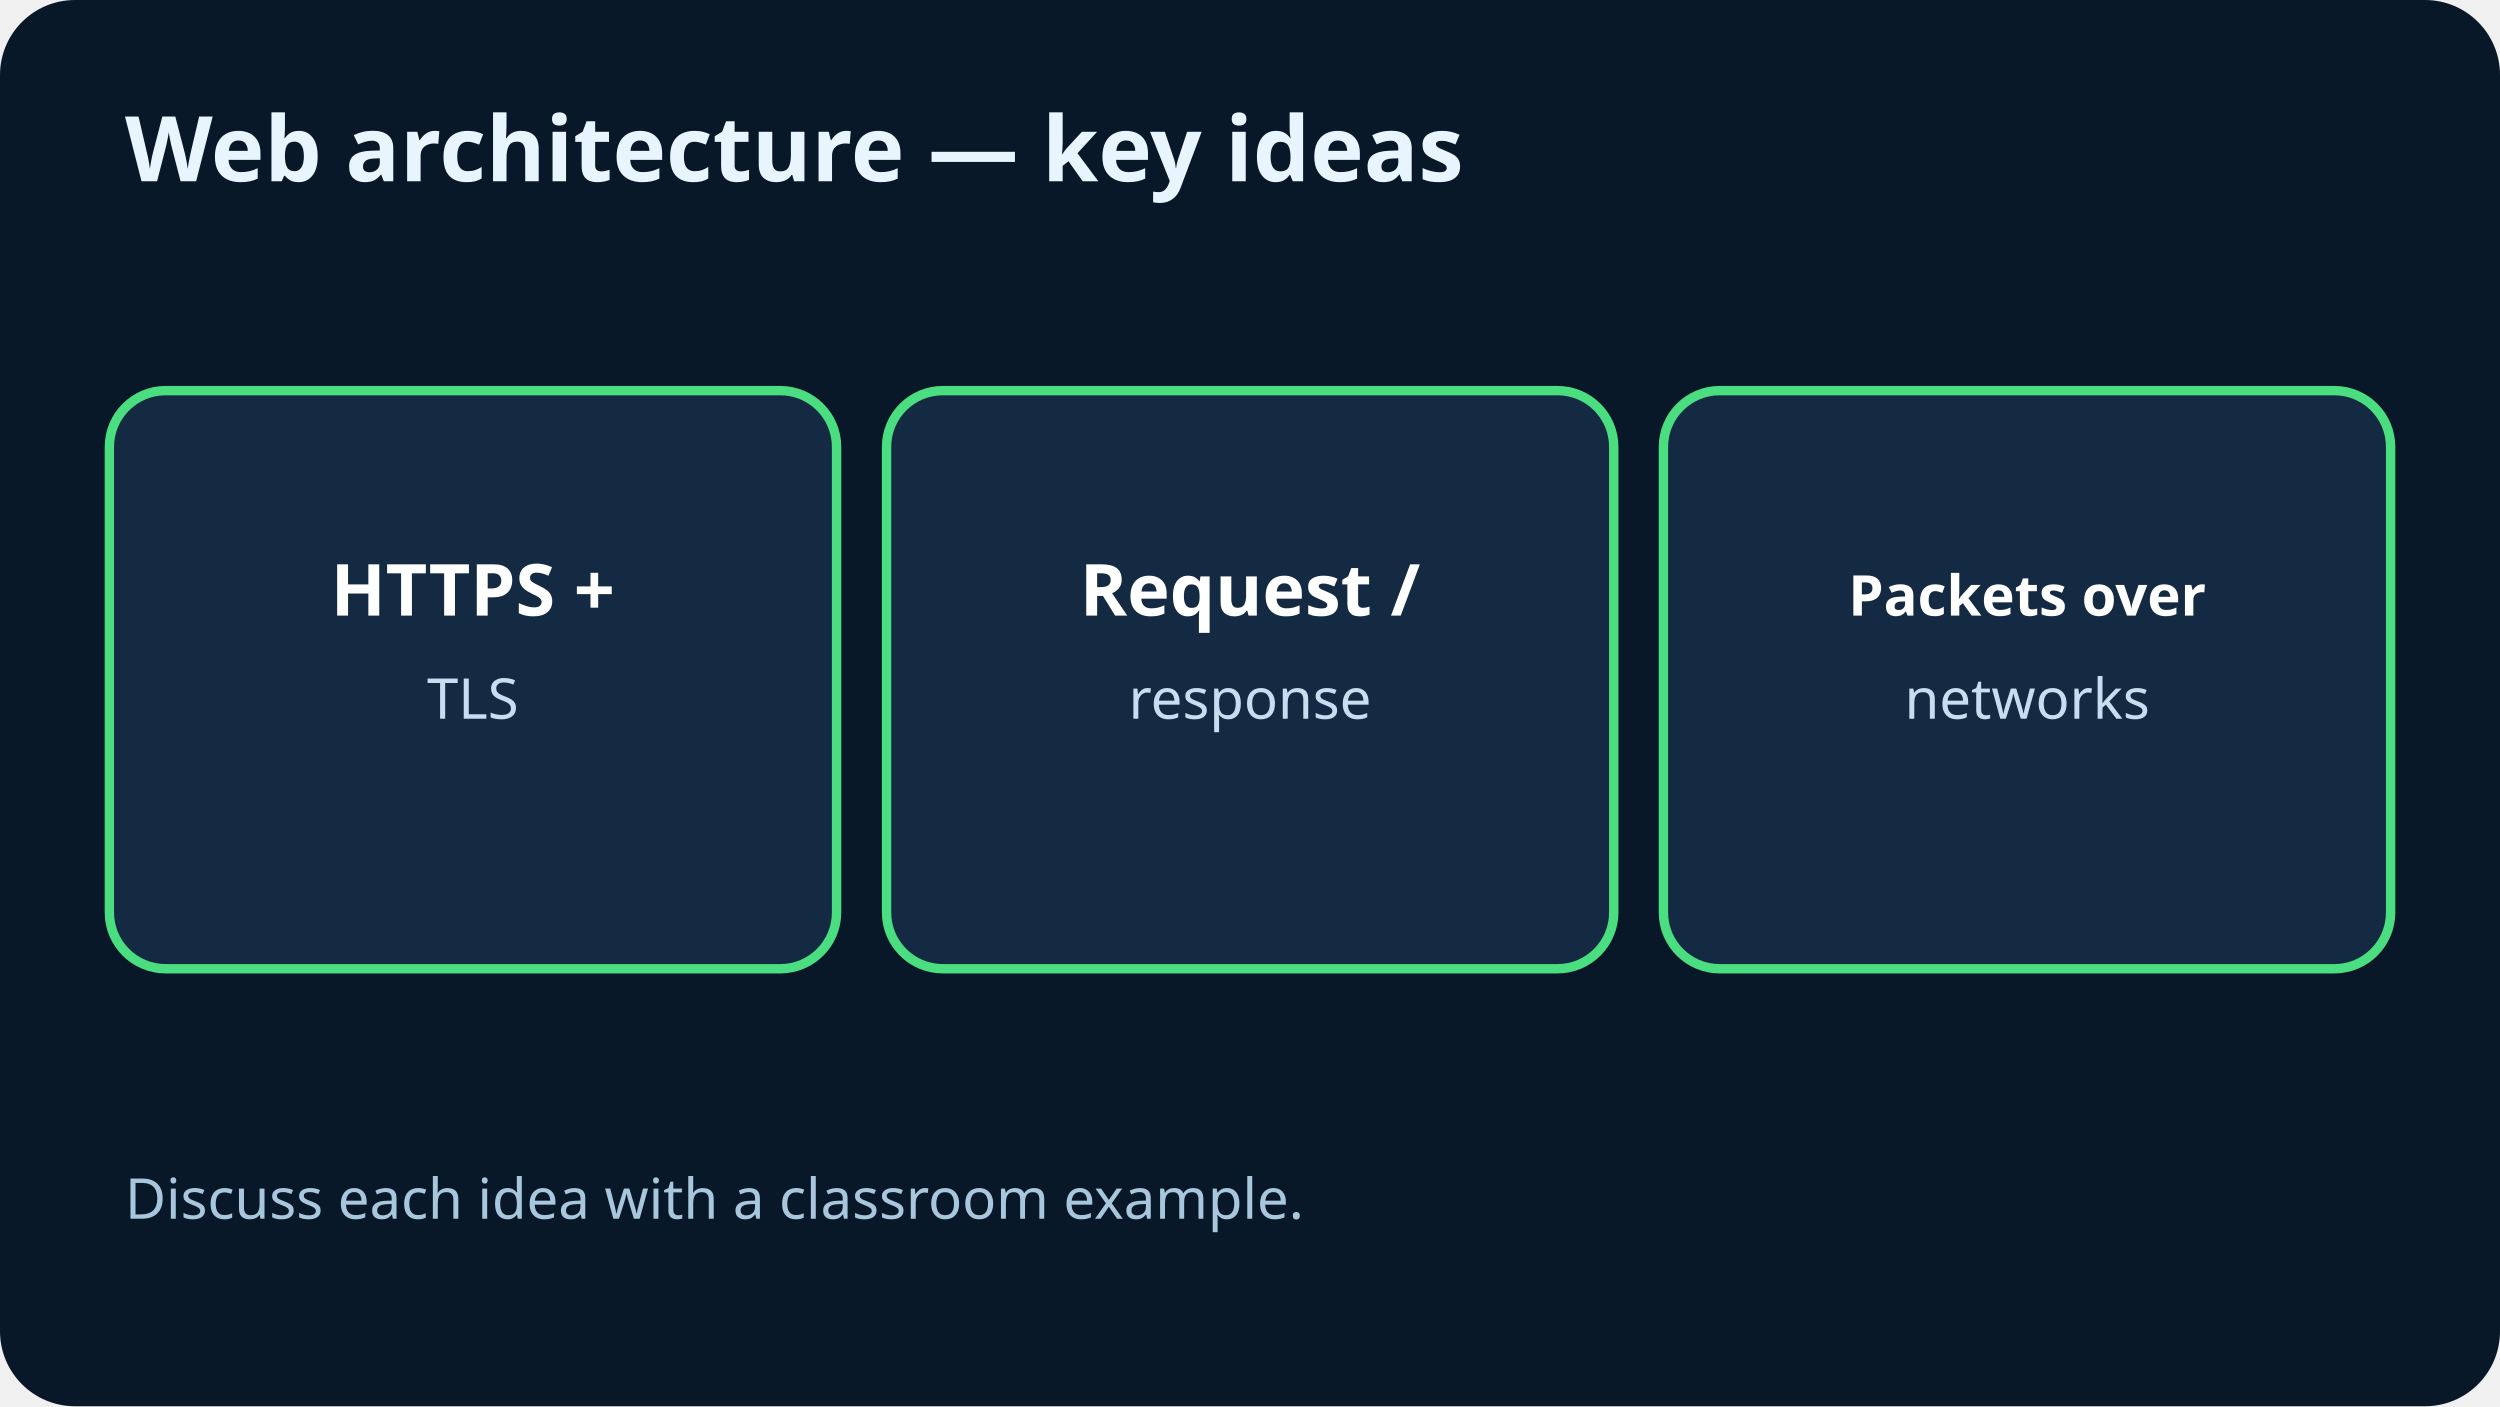
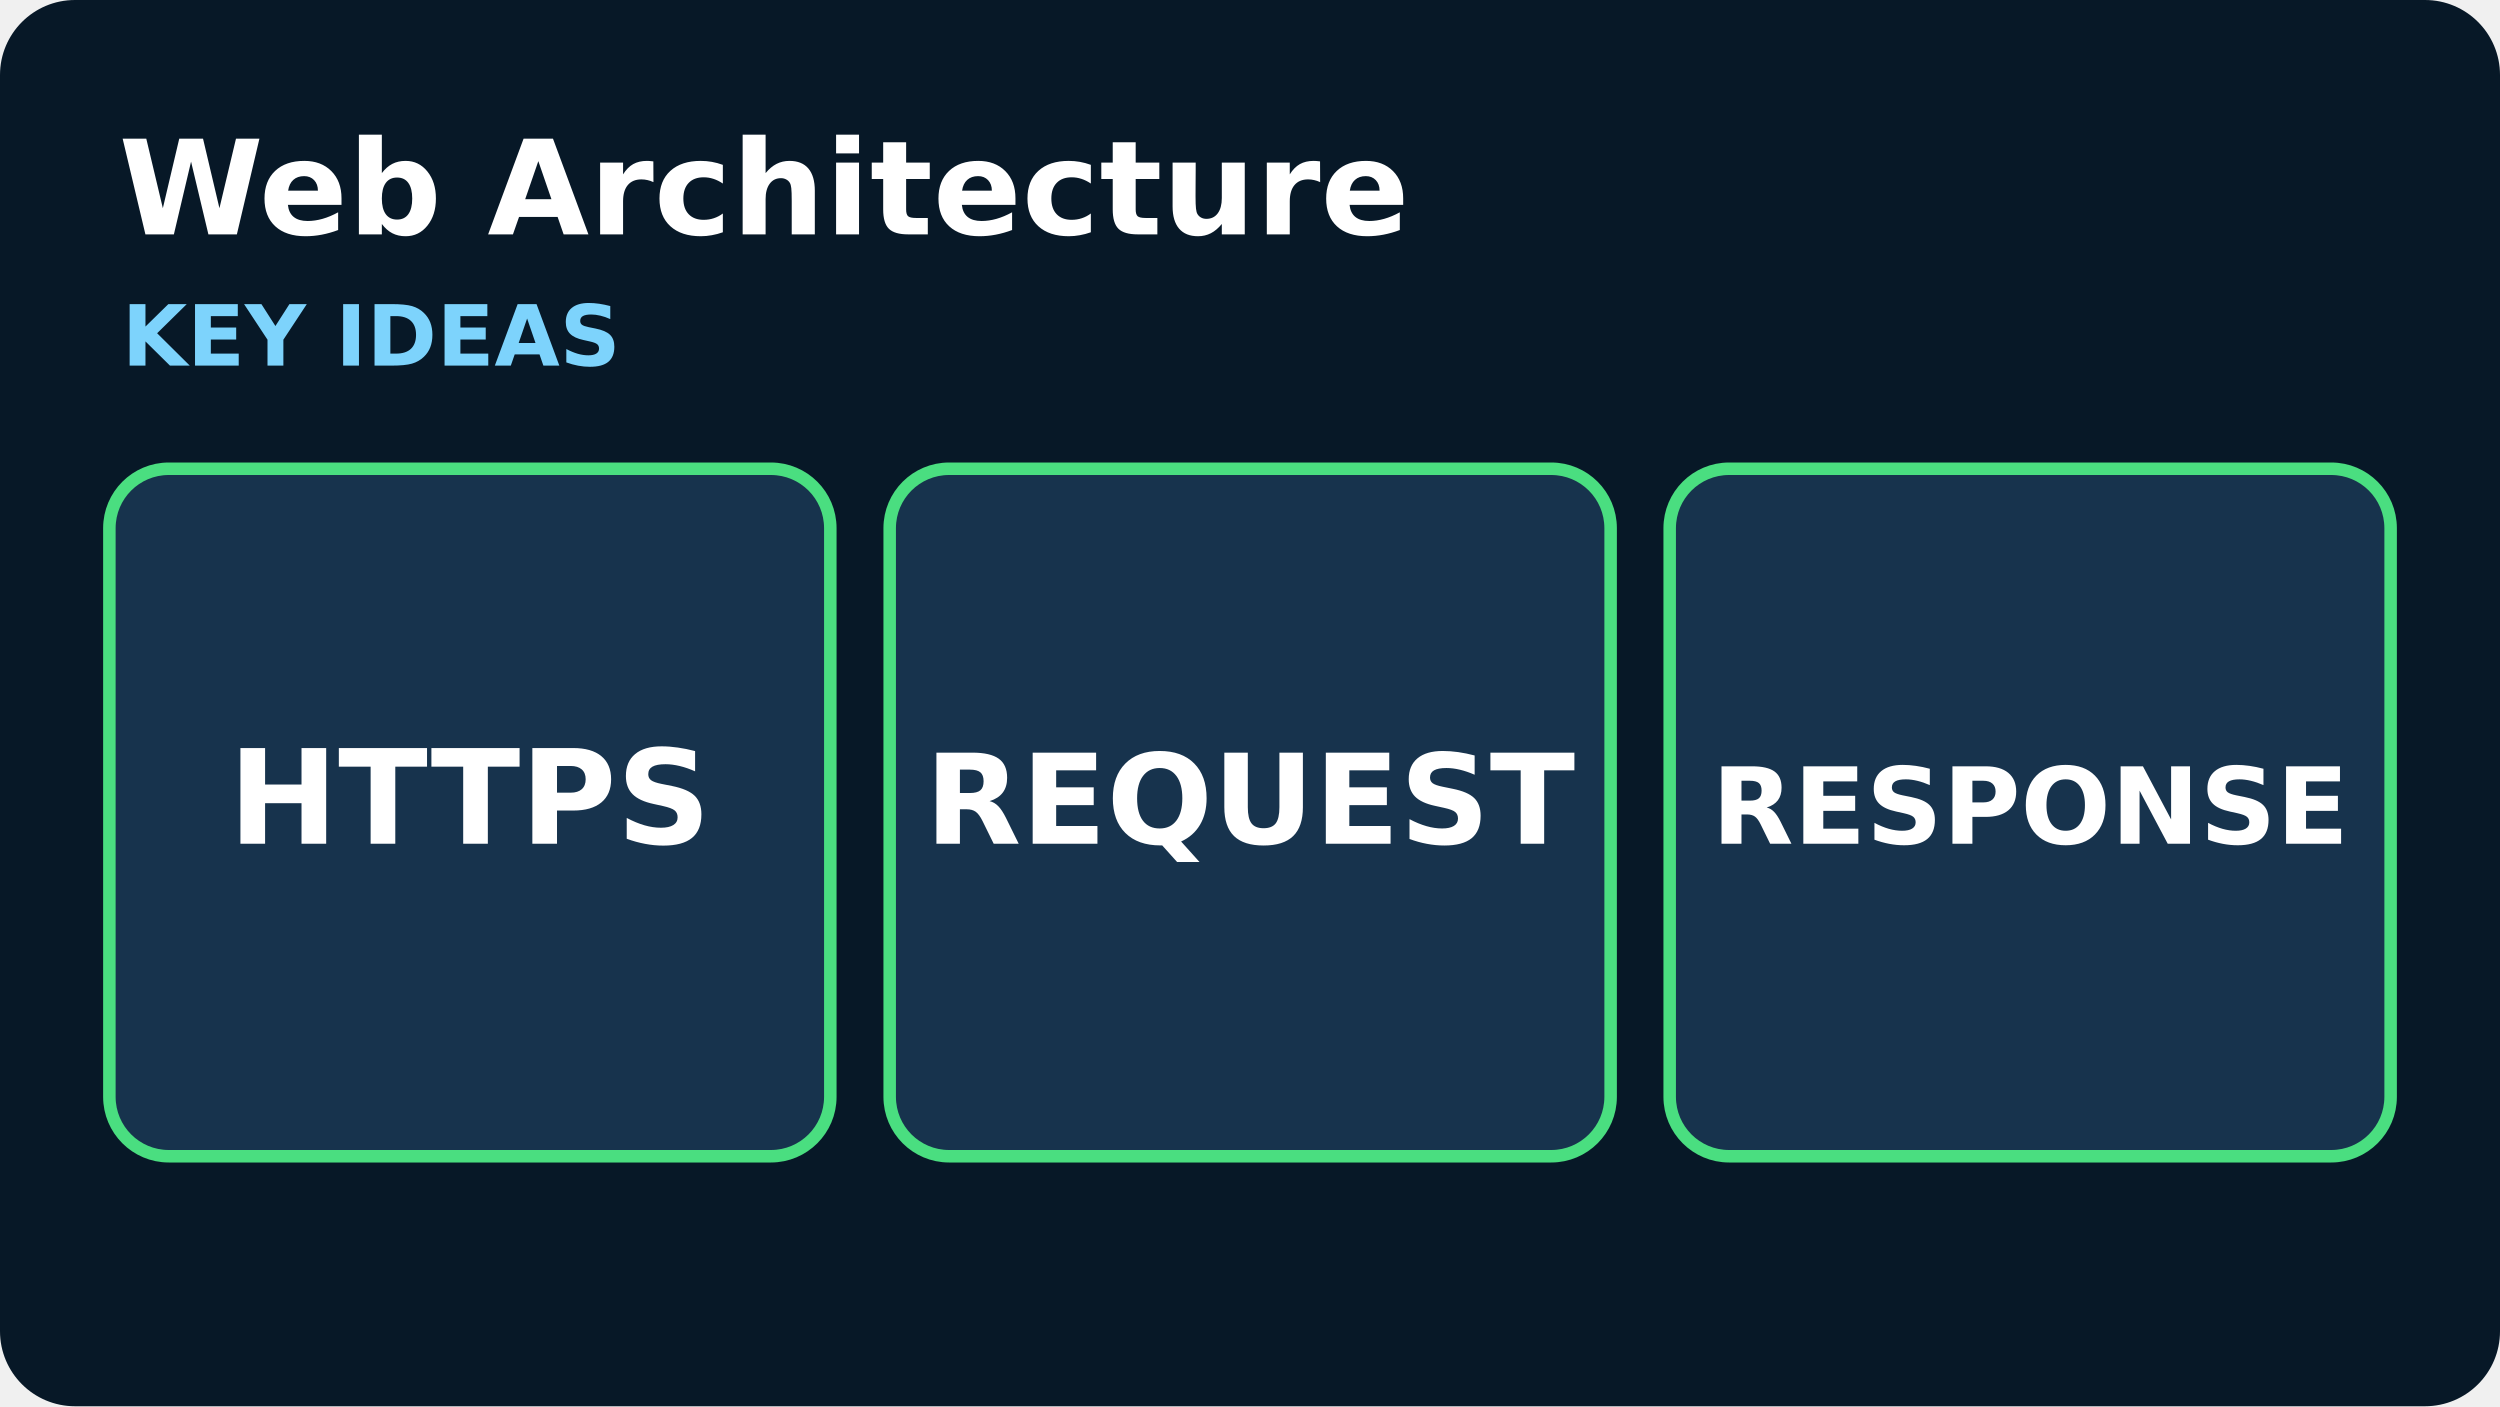
- <svg xmlns="http://www.w3.org/2000/svg" viewBox="0 0 800 450" role="img" aria-label="Web architecture diagram">
-   <rect width="800" height="450" rx="24" fill="#091829" />
-   <text x="40" y="58" fill="#e8f5ff" font-size="29" font-family="system-ui" font-weight="bold">Web architecture — key ideas</text>
-   <rect x="35.0" y="125" width="232.7" height="185" rx="18" fill="#132a42" stroke="#4ade80" stroke-width="3" />
-   <text x="151.3" y="197" text-anchor="middle" fill="white" font-family="system-ui" font-weight="bold" font-size="23">HTTPS +</text>
-   <text x="151.3" y="230" text-anchor="middle" fill="#c8def0" font-family="system-ui" font-size="18">TLS</text>
-   <rect x="283.7" y="125" width="232.7" height="185" rx="18" fill="#132a42" stroke="#4ade80" stroke-width="3" />
-   <text x="400.0" y="197" text-anchor="middle" fill="white" font-family="system-ui" font-weight="bold" font-size="23">Request /</text>
-   <text x="400.0" y="230" text-anchor="middle" fill="#c8def0" font-family="system-ui" font-size="18">response</text>
-   <rect x="532.3" y="125" width="232.7" height="185" rx="18" fill="#132a42" stroke="#4ade80" stroke-width="3" />
-   <text x="648.7" y="197" text-anchor="middle" fill="white" font-family="system-ui" font-weight="bold" font-size="18">Packets over</text>
-   <text x="648.7" y="230" text-anchor="middle" fill="#c8def0" font-family="system-ui" font-size="18">networks</text>
-   <text x="40" y="390" fill="#a8c7dd" font-family="system-ui" font-size="18">Discuss each idea with a classroom example.</text>
+ <svg xmlns="http://www.w3.org/2000/svg" viewBox="0 0 800 450" role="img" aria-label="Web Architecture key ideas">
+   <rect width="800" height="450" rx="24" fill="#071827" />
+   <text x="38" y="75" fill="#ffffff" font-size="42" font-family="DejaVu Sans,Arial,sans-serif" font-weight="bold">Web Architecture</text>
+   <text x="39" y="117" fill="#7dd3fc" font-size="27" font-family="DejaVu Sans,Arial,sans-serif" font-weight="bold">KEY IDEAS</text>
+   <rect x="35.0" y="150" width="230.7" height="220" rx="19" fill="#17334d" stroke="#4ade80" stroke-width="4" />
+   <text x="150.3" y="270" text-anchor="middle" fill="#ffffff" font-family="DejaVu Sans,Arial,sans-serif" font-weight="bold" font-size="42">HTTPS</text>
+   <rect x="284.7" y="150" width="230.7" height="220" rx="19" fill="#17334d" stroke="#4ade80" stroke-width="4" />
+   <text x="400.0" y="270" text-anchor="middle" fill="#ffffff" font-family="DejaVu Sans,Arial,sans-serif" font-weight="bold" font-size="40">REQUEST</text>
+   <rect x="534.3" y="150" width="230.7" height="220" rx="19" fill="#17334d" stroke="#4ade80" stroke-width="4" />
+   <text x="649.7" y="270" text-anchor="middle" fill="#ffffff" font-family="DejaVu Sans,Arial,sans-serif" font-weight="bold" font-size="34">RESPONSE</text>
</svg>
